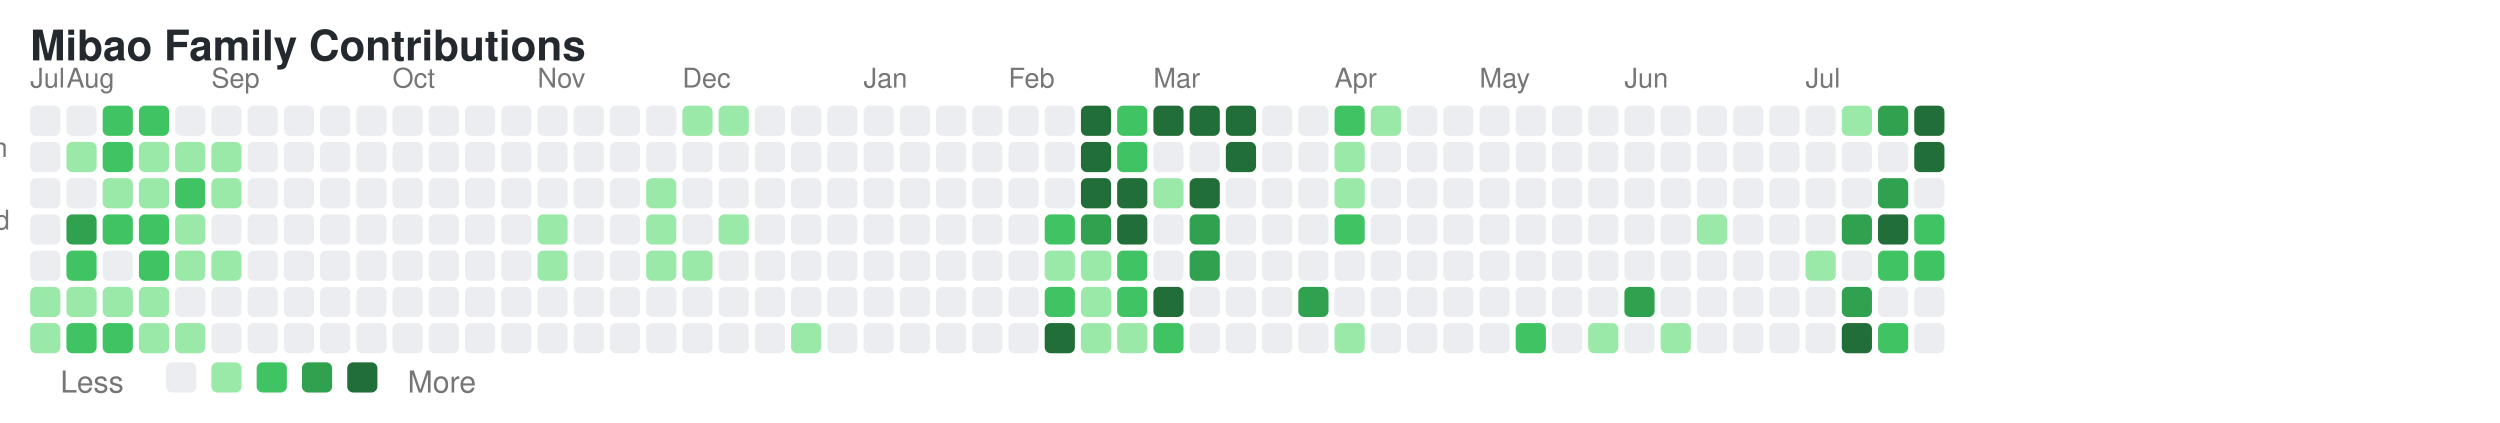
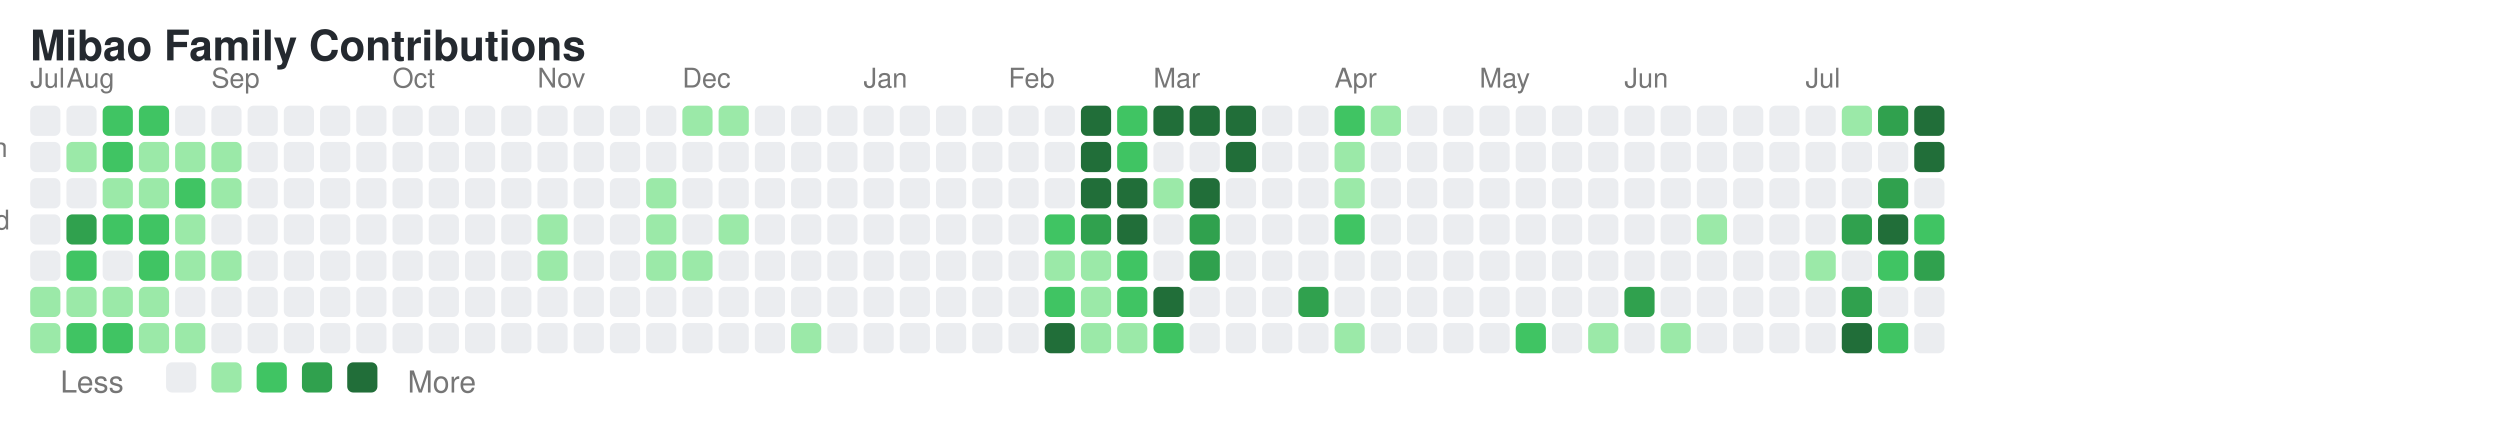
<svg xmlns="http://www.w3.org/2000/svg" width="828" height="140">
  <text x="10" y="20" font-family="-apple-system, BlinkMacSystemFont, Segoe UI, Helvetica, Arial, sans-serif" font-size="14" font-weight="600" fill="#24292f">Mibao Family Contributions</text>
  <g transform="translate(10, 35)">
    <text x="0" y="-6" font-family="-apple-system, BlinkMacSystemFont, Segoe UI, Helvetica, Arial, sans-serif" font-size="9" fill="#767676">Jul</text>
    <text x="12" y="-6" font-family="-apple-system, BlinkMacSystemFont, Segoe UI, Helvetica, Arial, sans-serif" font-size="9" fill="#767676">Aug</text>
    <text x="60" y="-6" font-family="-apple-system, BlinkMacSystemFont, Segoe UI, Helvetica, Arial, sans-serif" font-size="9" fill="#767676">Sep</text>
    <text x="120" y="-6" font-family="-apple-system, BlinkMacSystemFont, Segoe UI, Helvetica, Arial, sans-serif" font-size="9" fill="#767676">Oct</text>
    <text x="168" y="-6" font-family="-apple-system, BlinkMacSystemFont, Segoe UI, Helvetica, Arial, sans-serif" font-size="9" fill="#767676">Nov</text>
    <text x="216" y="-6" font-family="-apple-system, BlinkMacSystemFont, Segoe UI, Helvetica, Arial, sans-serif" font-size="9" fill="#767676">Dec</text>
    <text x="276" y="-6" font-family="-apple-system, BlinkMacSystemFont, Segoe UI, Helvetica, Arial, sans-serif" font-size="9" fill="#767676">Jan</text>
    <text x="324" y="-6" font-family="-apple-system, BlinkMacSystemFont, Segoe UI, Helvetica, Arial, sans-serif" font-size="9" fill="#767676">Feb</text>
    <text x="372" y="-6" font-family="-apple-system, BlinkMacSystemFont, Segoe UI, Helvetica, Arial, sans-serif" font-size="9" fill="#767676">Mar</text>
    <text x="432" y="-6" font-family="-apple-system, BlinkMacSystemFont, Segoe UI, Helvetica, Arial, sans-serif" font-size="9" fill="#767676">Apr</text>
    <text x="480" y="-6" font-family="-apple-system, BlinkMacSystemFont, Segoe UI, Helvetica, Arial, sans-serif" font-size="9" fill="#767676">May</text>
    <text x="528" y="-6" font-family="-apple-system, BlinkMacSystemFont, Segoe UI, Helvetica, Arial, sans-serif" font-size="9" fill="#767676">Jun</text>
    <text x="588" y="-6" font-family="-apple-system, BlinkMacSystemFont, Segoe UI, Helvetica, Arial, sans-serif" font-size="9" fill="#767676">Jul</text>
    <text x="-25" y="17.0" font-family="-apple-system, BlinkMacSystemFont, Segoe UI, Helvetica, Arial, sans-serif" font-size="9" fill="#767676">Mon</text>
    <text x="-25" y="41.0" font-family="-apple-system, BlinkMacSystemFont, Segoe UI, Helvetica, Arial, sans-serif" font-size="9" fill="#767676">Wed</text>
    <text x="-25" y="65.0" font-family="-apple-system, BlinkMacSystemFont, Segoe UI, Helvetica, Arial, sans-serif" font-size="9" fill="#767676">Fri</text>
    <rect x="0" y="0" width="10" height="10" fill="#ebedf0" rx="2" />
    <rect x="0" y="12" width="10" height="10" fill="#ebedf0" rx="2" />
    <rect x="0" y="24" width="10" height="10" fill="#ebedf0" rx="2" />
    <rect x="0" y="36" width="10" height="10" fill="#ebedf0" rx="2" />
    <rect x="0" y="48" width="10" height="10" fill="#ebedf0" rx="2" />
    <rect x="0" y="60" width="10" height="10" fill="#9be9a8" rx="2" />
    <rect x="0" y="72" width="10" height="10" fill="#9be9a8" rx="2" />
    <rect x="12" y="0" width="10" height="10" fill="#ebedf0" rx="2" />
    <rect x="12" y="12" width="10" height="10" fill="#9be9a8" rx="2" />
    <rect x="12" y="24" width="10" height="10" fill="#ebedf0" rx="2" />
    <rect x="12" y="36" width="10" height="10" fill="#30a14e" rx="2" />
    <rect x="12" y="48" width="10" height="10" fill="#40c463" rx="2" />
    <rect x="12" y="60" width="10" height="10" fill="#9be9a8" rx="2" />
    <rect x="12" y="72" width="10" height="10" fill="#40c463" rx="2" />
    <rect x="24" y="0" width="10" height="10" fill="#40c463" rx="2" />
    <rect x="24" y="12" width="10" height="10" fill="#40c463" rx="2" />
    <rect x="24" y="24" width="10" height="10" fill="#9be9a8" rx="2" />
    <rect x="24" y="36" width="10" height="10" fill="#40c463" rx="2" />
    <rect x="24" y="48" width="10" height="10" fill="#ebedf0" rx="2" />
    <rect x="24" y="60" width="10" height="10" fill="#9be9a8" rx="2" />
    <rect x="24" y="72" width="10" height="10" fill="#40c463" rx="2" />
    <rect x="36" y="0" width="10" height="10" fill="#40c463" rx="2" />
    <rect x="36" y="12" width="10" height="10" fill="#9be9a8" rx="2" />
    <rect x="36" y="24" width="10" height="10" fill="#9be9a8" rx="2" />
    <rect x="36" y="36" width="10" height="10" fill="#40c463" rx="2" />
    <rect x="36" y="48" width="10" height="10" fill="#40c463" rx="2" />
    <rect x="36" y="60" width="10" height="10" fill="#9be9a8" rx="2" />
    <rect x="36" y="72" width="10" height="10" fill="#9be9a8" rx="2" />
    <rect x="48" y="0" width="10" height="10" fill="#ebedf0" rx="2" />
    <rect x="48" y="12" width="10" height="10" fill="#9be9a8" rx="2" />
    <rect x="48" y="24" width="10" height="10" fill="#40c463" rx="2" />
    <rect x="48" y="36" width="10" height="10" fill="#9be9a8" rx="2" />
    <rect x="48" y="48" width="10" height="10" fill="#9be9a8" rx="2" />
    <rect x="48" y="60" width="10" height="10" fill="#ebedf0" rx="2" />
    <rect x="48" y="72" width="10" height="10" fill="#9be9a8" rx="2" />
    <rect x="60" y="0" width="10" height="10" fill="#ebedf0" rx="2" />
    <rect x="60" y="12" width="10" height="10" fill="#9be9a8" rx="2" />
    <rect x="60" y="24" width="10" height="10" fill="#9be9a8" rx="2" />
    <rect x="60" y="36" width="10" height="10" fill="#ebedf0" rx="2" />
    <rect x="60" y="48" width="10" height="10" fill="#9be9a8" rx="2" />
    <rect x="60" y="60" width="10" height="10" fill="#ebedf0" rx="2" />
    <rect x="60" y="72" width="10" height="10" fill="#ebedf0" rx="2" />
    <rect x="72" y="0" width="10" height="10" fill="#ebedf0" rx="2" />
    <rect x="72" y="12" width="10" height="10" fill="#ebedf0" rx="2" />
    <rect x="72" y="24" width="10" height="10" fill="#ebedf0" rx="2" />
    <rect x="72" y="36" width="10" height="10" fill="#ebedf0" rx="2" />
    <rect x="72" y="48" width="10" height="10" fill="#ebedf0" rx="2" />
    <rect x="72" y="60" width="10" height="10" fill="#ebedf0" rx="2" />
    <rect x="72" y="72" width="10" height="10" fill="#ebedf0" rx="2" />
    <rect x="84" y="0" width="10" height="10" fill="#ebedf0" rx="2" />
    <rect x="84" y="12" width="10" height="10" fill="#ebedf0" rx="2" />
    <rect x="84" y="24" width="10" height="10" fill="#ebedf0" rx="2" />
    <rect x="84" y="36" width="10" height="10" fill="#ebedf0" rx="2" />
    <rect x="84" y="48" width="10" height="10" fill="#ebedf0" rx="2" />
    <rect x="84" y="60" width="10" height="10" fill="#ebedf0" rx="2" />
    <rect x="84" y="72" width="10" height="10" fill="#ebedf0" rx="2" />
    <rect x="96" y="0" width="10" height="10" fill="#ebedf0" rx="2" />
    <rect x="96" y="12" width="10" height="10" fill="#ebedf0" rx="2" />
    <rect x="96" y="24" width="10" height="10" fill="#ebedf0" rx="2" />
    <rect x="96" y="36" width="10" height="10" fill="#ebedf0" rx="2" />
    <rect x="96" y="48" width="10" height="10" fill="#ebedf0" rx="2" />
    <rect x="96" y="60" width="10" height="10" fill="#ebedf0" rx="2" />
    <rect x="96" y="72" width="10" height="10" fill="#ebedf0" rx="2" />
    <rect x="108" y="0" width="10" height="10" fill="#ebedf0" rx="2" />
    <rect x="108" y="12" width="10" height="10" fill="#ebedf0" rx="2" />
    <rect x="108" y="24" width="10" height="10" fill="#ebedf0" rx="2" />
    <rect x="108" y="36" width="10" height="10" fill="#ebedf0" rx="2" />
    <rect x="108" y="48" width="10" height="10" fill="#ebedf0" rx="2" />
    <rect x="108" y="60" width="10" height="10" fill="#ebedf0" rx="2" />
    <rect x="108" y="72" width="10" height="10" fill="#ebedf0" rx="2" />
    <rect x="120" y="0" width="10" height="10" fill="#ebedf0" rx="2" />
    <rect x="120" y="12" width="10" height="10" fill="#ebedf0" rx="2" />
    <rect x="120" y="24" width="10" height="10" fill="#ebedf0" rx="2" />
    <rect x="120" y="36" width="10" height="10" fill="#ebedf0" rx="2" />
    <rect x="120" y="48" width="10" height="10" fill="#ebedf0" rx="2" />
    <rect x="120" y="60" width="10" height="10" fill="#ebedf0" rx="2" />
    <rect x="120" y="72" width="10" height="10" fill="#ebedf0" rx="2" />
    <rect x="132" y="0" width="10" height="10" fill="#ebedf0" rx="2" />
    <rect x="132" y="12" width="10" height="10" fill="#ebedf0" rx="2" />
    <rect x="132" y="24" width="10" height="10" fill="#ebedf0" rx="2" />
    <rect x="132" y="36" width="10" height="10" fill="#ebedf0" rx="2" />
    <rect x="132" y="48" width="10" height="10" fill="#ebedf0" rx="2" />
    <rect x="132" y="60" width="10" height="10" fill="#ebedf0" rx="2" />
    <rect x="132" y="72" width="10" height="10" fill="#ebedf0" rx="2" />
    <rect x="144" y="0" width="10" height="10" fill="#ebedf0" rx="2" />
    <rect x="144" y="12" width="10" height="10" fill="#ebedf0" rx="2" />
    <rect x="144" y="24" width="10" height="10" fill="#ebedf0" rx="2" />
    <rect x="144" y="36" width="10" height="10" fill="#ebedf0" rx="2" />
    <rect x="144" y="48" width="10" height="10" fill="#ebedf0" rx="2" />
    <rect x="144" y="60" width="10" height="10" fill="#ebedf0" rx="2" />
    <rect x="144" y="72" width="10" height="10" fill="#ebedf0" rx="2" />
    <rect x="156" y="0" width="10" height="10" fill="#ebedf0" rx="2" />
    <rect x="156" y="12" width="10" height="10" fill="#ebedf0" rx="2" />
    <rect x="156" y="24" width="10" height="10" fill="#ebedf0" rx="2" />
    <rect x="156" y="36" width="10" height="10" fill="#ebedf0" rx="2" />
    <rect x="156" y="48" width="10" height="10" fill="#ebedf0" rx="2" />
    <rect x="156" y="60" width="10" height="10" fill="#ebedf0" rx="2" />
    <rect x="156" y="72" width="10" height="10" fill="#ebedf0" rx="2" />
    <rect x="168" y="0" width="10" height="10" fill="#ebedf0" rx="2" />
    <rect x="168" y="12" width="10" height="10" fill="#ebedf0" rx="2" />
    <rect x="168" y="24" width="10" height="10" fill="#ebedf0" rx="2" />
    <rect x="168" y="36" width="10" height="10" fill="#9be9a8" rx="2" />
    <rect x="168" y="48" width="10" height="10" fill="#9be9a8" rx="2" />
    <rect x="168" y="60" width="10" height="10" fill="#ebedf0" rx="2" />
    <rect x="168" y="72" width="10" height="10" fill="#ebedf0" rx="2" />
    <rect x="180" y="0" width="10" height="10" fill="#ebedf0" rx="2" />
    <rect x="180" y="12" width="10" height="10" fill="#ebedf0" rx="2" />
    <rect x="180" y="24" width="10" height="10" fill="#ebedf0" rx="2" />
    <rect x="180" y="36" width="10" height="10" fill="#ebedf0" rx="2" />
    <rect x="180" y="48" width="10" height="10" fill="#ebedf0" rx="2" />
    <rect x="180" y="60" width="10" height="10" fill="#ebedf0" rx="2" />
    <rect x="180" y="72" width="10" height="10" fill="#ebedf0" rx="2" />
    <rect x="192" y="0" width="10" height="10" fill="#ebedf0" rx="2" />
    <rect x="192" y="12" width="10" height="10" fill="#ebedf0" rx="2" />
    <rect x="192" y="24" width="10" height="10" fill="#ebedf0" rx="2" />
    <rect x="192" y="36" width="10" height="10" fill="#ebedf0" rx="2" />
    <rect x="192" y="48" width="10" height="10" fill="#ebedf0" rx="2" />
    <rect x="192" y="60" width="10" height="10" fill="#ebedf0" rx="2" />
    <rect x="192" y="72" width="10" height="10" fill="#ebedf0" rx="2" />
    <rect x="204" y="0" width="10" height="10" fill="#ebedf0" rx="2" />
    <rect x="204" y="12" width="10" height="10" fill="#ebedf0" rx="2" />
    <rect x="204" y="24" width="10" height="10" fill="#9be9a8" rx="2" />
    <rect x="204" y="36" width="10" height="10" fill="#9be9a8" rx="2" />
    <rect x="204" y="48" width="10" height="10" fill="#9be9a8" rx="2" />
    <rect x="204" y="60" width="10" height="10" fill="#ebedf0" rx="2" />
    <rect x="204" y="72" width="10" height="10" fill="#ebedf0" rx="2" />
    <rect x="216" y="0" width="10" height="10" fill="#9be9a8" rx="2" />
    <rect x="216" y="12" width="10" height="10" fill="#ebedf0" rx="2" />
    <rect x="216" y="24" width="10" height="10" fill="#ebedf0" rx="2" />
    <rect x="216" y="36" width="10" height="10" fill="#ebedf0" rx="2" />
    <rect x="216" y="48" width="10" height="10" fill="#9be9a8" rx="2" />
    <rect x="216" y="60" width="10" height="10" fill="#ebedf0" rx="2" />
    <rect x="216" y="72" width="10" height="10" fill="#ebedf0" rx="2" />
    <rect x="228" y="0" width="10" height="10" fill="#9be9a8" rx="2" />
    <rect x="228" y="12" width="10" height="10" fill="#ebedf0" rx="2" />
    <rect x="228" y="24" width="10" height="10" fill="#ebedf0" rx="2" />
    <rect x="228" y="36" width="10" height="10" fill="#9be9a8" rx="2" />
    <rect x="228" y="48" width="10" height="10" fill="#ebedf0" rx="2" />
    <rect x="228" y="60" width="10" height="10" fill="#ebedf0" rx="2" />
    <rect x="228" y="72" width="10" height="10" fill="#ebedf0" rx="2" />
    <rect x="240" y="0" width="10" height="10" fill="#ebedf0" rx="2" />
    <rect x="240" y="12" width="10" height="10" fill="#ebedf0" rx="2" />
    <rect x="240" y="24" width="10" height="10" fill="#ebedf0" rx="2" />
    <rect x="240" y="36" width="10" height="10" fill="#ebedf0" rx="2" />
    <rect x="240" y="48" width="10" height="10" fill="#ebedf0" rx="2" />
    <rect x="240" y="60" width="10" height="10" fill="#ebedf0" rx="2" />
    <rect x="240" y="72" width="10" height="10" fill="#ebedf0" rx="2" />
    <rect x="252" y="0" width="10" height="10" fill="#ebedf0" rx="2" />
    <rect x="252" y="12" width="10" height="10" fill="#ebedf0" rx="2" />
    <rect x="252" y="24" width="10" height="10" fill="#ebedf0" rx="2" />
    <rect x="252" y="36" width="10" height="10" fill="#ebedf0" rx="2" />
    <rect x="252" y="48" width="10" height="10" fill="#ebedf0" rx="2" />
    <rect x="252" y="60" width="10" height="10" fill="#ebedf0" rx="2" />
    <rect x="252" y="72" width="10" height="10" fill="#9be9a8" rx="2" />
    <rect x="264" y="0" width="10" height="10" fill="#ebedf0" rx="2" />
    <rect x="264" y="12" width="10" height="10" fill="#ebedf0" rx="2" />
    <rect x="264" y="24" width="10" height="10" fill="#ebedf0" rx="2" />
    <rect x="264" y="36" width="10" height="10" fill="#ebedf0" rx="2" />
    <rect x="264" y="48" width="10" height="10" fill="#ebedf0" rx="2" />
    <rect x="264" y="60" width="10" height="10" fill="#ebedf0" rx="2" />
    <rect x="264" y="72" width="10" height="10" fill="#ebedf0" rx="2" />
    <rect x="276" y="0" width="10" height="10" fill="#ebedf0" rx="2" />
    <rect x="276" y="12" width="10" height="10" fill="#ebedf0" rx="2" />
    <rect x="276" y="24" width="10" height="10" fill="#ebedf0" rx="2" />
    <rect x="276" y="36" width="10" height="10" fill="#ebedf0" rx="2" />
    <rect x="276" y="48" width="10" height="10" fill="#ebedf0" rx="2" />
    <rect x="276" y="60" width="10" height="10" fill="#ebedf0" rx="2" />
    <rect x="276" y="72" width="10" height="10" fill="#ebedf0" rx="2" />
    <rect x="288" y="0" width="10" height="10" fill="#ebedf0" rx="2" />
    <rect x="288" y="12" width="10" height="10" fill="#ebedf0" rx="2" />
    <rect x="288" y="24" width="10" height="10" fill="#ebedf0" rx="2" />
    <rect x="288" y="36" width="10" height="10" fill="#ebedf0" rx="2" />
    <rect x="288" y="48" width="10" height="10" fill="#ebedf0" rx="2" />
    <rect x="288" y="60" width="10" height="10" fill="#ebedf0" rx="2" />
    <rect x="288" y="72" width="10" height="10" fill="#ebedf0" rx="2" />
    <rect x="300" y="0" width="10" height="10" fill="#ebedf0" rx="2" />
    <rect x="300" y="12" width="10" height="10" fill="#ebedf0" rx="2" />
    <rect x="300" y="24" width="10" height="10" fill="#ebedf0" rx="2" />
    <rect x="300" y="36" width="10" height="10" fill="#ebedf0" rx="2" />
    <rect x="300" y="48" width="10" height="10" fill="#ebedf0" rx="2" />
    <rect x="300" y="60" width="10" height="10" fill="#ebedf0" rx="2" />
    <rect x="300" y="72" width="10" height="10" fill="#ebedf0" rx="2" />
    <rect x="312" y="0" width="10" height="10" fill="#ebedf0" rx="2" />
    <rect x="312" y="12" width="10" height="10" fill="#ebedf0" rx="2" />
    <rect x="312" y="24" width="10" height="10" fill="#ebedf0" rx="2" />
    <rect x="312" y="36" width="10" height="10" fill="#ebedf0" rx="2" />
    <rect x="312" y="48" width="10" height="10" fill="#ebedf0" rx="2" />
    <rect x="312" y="60" width="10" height="10" fill="#ebedf0" rx="2" />
    <rect x="312" y="72" width="10" height="10" fill="#ebedf0" rx="2" />
    <rect x="324" y="0" width="10" height="10" fill="#ebedf0" rx="2" />
    <rect x="324" y="12" width="10" height="10" fill="#ebedf0" rx="2" />
    <rect x="324" y="24" width="10" height="10" fill="#ebedf0" rx="2" />
    <rect x="324" y="36" width="10" height="10" fill="#ebedf0" rx="2" />
    <rect x="324" y="48" width="10" height="10" fill="#ebedf0" rx="2" />
    <rect x="324" y="60" width="10" height="10" fill="#ebedf0" rx="2" />
    <rect x="324" y="72" width="10" height="10" fill="#ebedf0" rx="2" />
    <rect x="336" y="0" width="10" height="10" fill="#ebedf0" rx="2" />
    <rect x="336" y="12" width="10" height="10" fill="#ebedf0" rx="2" />
    <rect x="336" y="24" width="10" height="10" fill="#ebedf0" rx="2" />
    <rect x="336" y="36" width="10" height="10" fill="#40c463" rx="2" />
    <rect x="336" y="48" width="10" height="10" fill="#9be9a8" rx="2" />
    <rect x="336" y="60" width="10" height="10" fill="#40c463" rx="2" />
    <rect x="336" y="72" width="10" height="10" fill="#216e39" rx="2" />
    <rect x="348" y="0" width="10" height="10" fill="#216e39" rx="2" />
    <rect x="348" y="12" width="10" height="10" fill="#216e39" rx="2" />
    <rect x="348" y="24" width="10" height="10" fill="#216e39" rx="2" />
    <rect x="348" y="36" width="10" height="10" fill="#30a14e" rx="2" />
    <rect x="348" y="48" width="10" height="10" fill="#9be9a8" rx="2" />
    <rect x="348" y="60" width="10" height="10" fill="#9be9a8" rx="2" />
    <rect x="348" y="72" width="10" height="10" fill="#9be9a8" rx="2" />
    <rect x="360" y="0" width="10" height="10" fill="#40c463" rx="2" />
    <rect x="360" y="12" width="10" height="10" fill="#40c463" rx="2" />
    <rect x="360" y="24" width="10" height="10" fill="#216e39" rx="2" />
    <rect x="360" y="36" width="10" height="10" fill="#216e39" rx="2" />
    <rect x="360" y="48" width="10" height="10" fill="#40c463" rx="2" />
    <rect x="360" y="60" width="10" height="10" fill="#40c463" rx="2" />
    <rect x="360" y="72" width="10" height="10" fill="#9be9a8" rx="2" />
    <rect x="372" y="0" width="10" height="10" fill="#216e39" rx="2" />
    <rect x="372" y="12" width="10" height="10" fill="#ebedf0" rx="2" />
    <rect x="372" y="24" width="10" height="10" fill="#9be9a8" rx="2" />
    <rect x="372" y="36" width="10" height="10" fill="#ebedf0" rx="2" />
    <rect x="372" y="48" width="10" height="10" fill="#ebedf0" rx="2" />
    <rect x="372" y="60" width="10" height="10" fill="#216e39" rx="2" />
    <rect x="372" y="72" width="10" height="10" fill="#40c463" rx="2" />
    <rect x="384" y="0" width="10" height="10" fill="#216e39" rx="2" />
    <rect x="384" y="12" width="10" height="10" fill="#ebedf0" rx="2" />
    <rect x="384" y="24" width="10" height="10" fill="#216e39" rx="2" />
    <rect x="384" y="36" width="10" height="10" fill="#30a14e" rx="2" />
    <rect x="384" y="48" width="10" height="10" fill="#30a14e" rx="2" />
    <rect x="384" y="60" width="10" height="10" fill="#ebedf0" rx="2" />
    <rect x="384" y="72" width="10" height="10" fill="#ebedf0" rx="2" />
    <rect x="396" y="0" width="10" height="10" fill="#216e39" rx="2" />
    <rect x="396" y="12" width="10" height="10" fill="#216e39" rx="2" />
    <rect x="396" y="24" width="10" height="10" fill="#ebedf0" rx="2" />
    <rect x="396" y="36" width="10" height="10" fill="#ebedf0" rx="2" />
    <rect x="396" y="48" width="10" height="10" fill="#ebedf0" rx="2" />
    <rect x="396" y="60" width="10" height="10" fill="#ebedf0" rx="2" />
    <rect x="396" y="72" width="10" height="10" fill="#ebedf0" rx="2" />
    <rect x="408" y="0" width="10" height="10" fill="#ebedf0" rx="2" />
    <rect x="408" y="12" width="10" height="10" fill="#ebedf0" rx="2" />
    <rect x="408" y="24" width="10" height="10" fill="#ebedf0" rx="2" />
    <rect x="408" y="36" width="10" height="10" fill="#ebedf0" rx="2" />
    <rect x="408" y="48" width="10" height="10" fill="#ebedf0" rx="2" />
    <rect x="408" y="60" width="10" height="10" fill="#ebedf0" rx="2" />
    <rect x="408" y="72" width="10" height="10" fill="#ebedf0" rx="2" />
    <rect x="420" y="0" width="10" height="10" fill="#ebedf0" rx="2" />
    <rect x="420" y="12" width="10" height="10" fill="#ebedf0" rx="2" />
    <rect x="420" y="24" width="10" height="10" fill="#ebedf0" rx="2" />
    <rect x="420" y="36" width="10" height="10" fill="#ebedf0" rx="2" />
    <rect x="420" y="48" width="10" height="10" fill="#ebedf0" rx="2" />
    <rect x="420" y="60" width="10" height="10" fill="#30a14e" rx="2" />
    <rect x="420" y="72" width="10" height="10" fill="#ebedf0" rx="2" />
    <rect x="432" y="0" width="10" height="10" fill="#40c463" rx="2" />
    <rect x="432" y="12" width="10" height="10" fill="#9be9a8" rx="2" />
    <rect x="432" y="24" width="10" height="10" fill="#9be9a8" rx="2" />
    <rect x="432" y="36" width="10" height="10" fill="#40c463" rx="2" />
    <rect x="432" y="48" width="10" height="10" fill="#ebedf0" rx="2" />
    <rect x="432" y="60" width="10" height="10" fill="#ebedf0" rx="2" />
    <rect x="432" y="72" width="10" height="10" fill="#9be9a8" rx="2" />
    <rect x="444" y="0" width="10" height="10" fill="#9be9a8" rx="2" />
    <rect x="444" y="12" width="10" height="10" fill="#ebedf0" rx="2" />
    <rect x="444" y="24" width="10" height="10" fill="#ebedf0" rx="2" />
    <rect x="444" y="36" width="10" height="10" fill="#ebedf0" rx="2" />
    <rect x="444" y="48" width="10" height="10" fill="#ebedf0" rx="2" />
    <rect x="444" y="60" width="10" height="10" fill="#ebedf0" rx="2" />
    <rect x="444" y="72" width="10" height="10" fill="#ebedf0" rx="2" />
    <rect x="456" y="0" width="10" height="10" fill="#ebedf0" rx="2" />
    <rect x="456" y="12" width="10" height="10" fill="#ebedf0" rx="2" />
    <rect x="456" y="24" width="10" height="10" fill="#ebedf0" rx="2" />
    <rect x="456" y="36" width="10" height="10" fill="#ebedf0" rx="2" />
    <rect x="456" y="48" width="10" height="10" fill="#ebedf0" rx="2" />
    <rect x="456" y="60" width="10" height="10" fill="#ebedf0" rx="2" />
    <rect x="456" y="72" width="10" height="10" fill="#ebedf0" rx="2" />
    <rect x="468" y="0" width="10" height="10" fill="#ebedf0" rx="2" />
    <rect x="468" y="12" width="10" height="10" fill="#ebedf0" rx="2" />
    <rect x="468" y="24" width="10" height="10" fill="#ebedf0" rx="2" />
    <rect x="468" y="36" width="10" height="10" fill="#ebedf0" rx="2" />
    <rect x="468" y="48" width="10" height="10" fill="#ebedf0" rx="2" />
    <rect x="468" y="60" width="10" height="10" fill="#ebedf0" rx="2" />
    <rect x="468" y="72" width="10" height="10" fill="#ebedf0" rx="2" />
    <rect x="480" y="0" width="10" height="10" fill="#ebedf0" rx="2" />
    <rect x="480" y="12" width="10" height="10" fill="#ebedf0" rx="2" />
    <rect x="480" y="24" width="10" height="10" fill="#ebedf0" rx="2" />
    <rect x="480" y="36" width="10" height="10" fill="#ebedf0" rx="2" />
    <rect x="480" y="48" width="10" height="10" fill="#ebedf0" rx="2" />
    <rect x="480" y="60" width="10" height="10" fill="#ebedf0" rx="2" />
    <rect x="480" y="72" width="10" height="10" fill="#ebedf0" rx="2" />
    <rect x="492" y="0" width="10" height="10" fill="#ebedf0" rx="2" />
    <rect x="492" y="12" width="10" height="10" fill="#ebedf0" rx="2" />
    <rect x="492" y="24" width="10" height="10" fill="#ebedf0" rx="2" />
    <rect x="492" y="36" width="10" height="10" fill="#ebedf0" rx="2" />
    <rect x="492" y="48" width="10" height="10" fill="#ebedf0" rx="2" />
    <rect x="492" y="60" width="10" height="10" fill="#ebedf0" rx="2" />
    <rect x="492" y="72" width="10" height="10" fill="#40c463" rx="2" />
    <rect x="504" y="0" width="10" height="10" fill="#ebedf0" rx="2" />
    <rect x="504" y="12" width="10" height="10" fill="#ebedf0" rx="2" />
    <rect x="504" y="24" width="10" height="10" fill="#ebedf0" rx="2" />
    <rect x="504" y="36" width="10" height="10" fill="#ebedf0" rx="2" />
    <rect x="504" y="48" width="10" height="10" fill="#ebedf0" rx="2" />
    <rect x="504" y="60" width="10" height="10" fill="#ebedf0" rx="2" />
    <rect x="504" y="72" width="10" height="10" fill="#ebedf0" rx="2" />
    <rect x="516" y="0" width="10" height="10" fill="#ebedf0" rx="2" />
    <rect x="516" y="12" width="10" height="10" fill="#ebedf0" rx="2" />
    <rect x="516" y="24" width="10" height="10" fill="#ebedf0" rx="2" />
    <rect x="516" y="36" width="10" height="10" fill="#ebedf0" rx="2" />
    <rect x="516" y="48" width="10" height="10" fill="#ebedf0" rx="2" />
    <rect x="516" y="60" width="10" height="10" fill="#ebedf0" rx="2" />
    <rect x="516" y="72" width="10" height="10" fill="#9be9a8" rx="2" />
    <rect x="528" y="0" width="10" height="10" fill="#ebedf0" rx="2" />
    <rect x="528" y="12" width="10" height="10" fill="#ebedf0" rx="2" />
    <rect x="528" y="24" width="10" height="10" fill="#ebedf0" rx="2" />
    <rect x="528" y="36" width="10" height="10" fill="#ebedf0" rx="2" />
    <rect x="528" y="48" width="10" height="10" fill="#ebedf0" rx="2" />
    <rect x="528" y="60" width="10" height="10" fill="#30a14e" rx="2" />
    <rect x="528" y="72" width="10" height="10" fill="#ebedf0" rx="2" />
    <rect x="540" y="0" width="10" height="10" fill="#ebedf0" rx="2" />
    <rect x="540" y="12" width="10" height="10" fill="#ebedf0" rx="2" />
    <rect x="540" y="24" width="10" height="10" fill="#ebedf0" rx="2" />
    <rect x="540" y="36" width="10" height="10" fill="#ebedf0" rx="2" />
    <rect x="540" y="48" width="10" height="10" fill="#ebedf0" rx="2" />
    <rect x="540" y="60" width="10" height="10" fill="#ebedf0" rx="2" />
    <rect x="540" y="72" width="10" height="10" fill="#9be9a8" rx="2" />
    <rect x="552" y="0" width="10" height="10" fill="#ebedf0" rx="2" />
    <rect x="552" y="12" width="10" height="10" fill="#ebedf0" rx="2" />
    <rect x="552" y="24" width="10" height="10" fill="#ebedf0" rx="2" />
    <rect x="552" y="36" width="10" height="10" fill="#9be9a8" rx="2" />
    <rect x="552" y="48" width="10" height="10" fill="#ebedf0" rx="2" />
    <rect x="552" y="60" width="10" height="10" fill="#ebedf0" rx="2" />
    <rect x="552" y="72" width="10" height="10" fill="#ebedf0" rx="2" />
    <rect x="564" y="0" width="10" height="10" fill="#ebedf0" rx="2" />
    <rect x="564" y="12" width="10" height="10" fill="#ebedf0" rx="2" />
    <rect x="564" y="24" width="10" height="10" fill="#ebedf0" rx="2" />
    <rect x="564" y="36" width="10" height="10" fill="#ebedf0" rx="2" />
    <rect x="564" y="48" width="10" height="10" fill="#ebedf0" rx="2" />
    <rect x="564" y="60" width="10" height="10" fill="#ebedf0" rx="2" />
    <rect x="564" y="72" width="10" height="10" fill="#ebedf0" rx="2" />
    <rect x="576" y="0" width="10" height="10" fill="#ebedf0" rx="2" />
    <rect x="576" y="12" width="10" height="10" fill="#ebedf0" rx="2" />
    <rect x="576" y="24" width="10" height="10" fill="#ebedf0" rx="2" />
    <rect x="576" y="36" width="10" height="10" fill="#ebedf0" rx="2" />
    <rect x="576" y="48" width="10" height="10" fill="#ebedf0" rx="2" />
    <rect x="576" y="60" width="10" height="10" fill="#ebedf0" rx="2" />
    <rect x="576" y="72" width="10" height="10" fill="#ebedf0" rx="2" />
    <rect x="588" y="0" width="10" height="10" fill="#ebedf0" rx="2" />
    <rect x="588" y="12" width="10" height="10" fill="#ebedf0" rx="2" />
    <rect x="588" y="24" width="10" height="10" fill="#ebedf0" rx="2" />
    <rect x="588" y="36" width="10" height="10" fill="#ebedf0" rx="2" />
    <rect x="588" y="48" width="10" height="10" fill="#9be9a8" rx="2" />
    <rect x="588" y="60" width="10" height="10" fill="#ebedf0" rx="2" />
    <rect x="588" y="72" width="10" height="10" fill="#ebedf0" rx="2" />
    <rect x="600" y="0" width="10" height="10" fill="#9be9a8" rx="2" />
    <rect x="600" y="12" width="10" height="10" fill="#ebedf0" rx="2" />
    <rect x="600" y="24" width="10" height="10" fill="#ebedf0" rx="2" />
    <rect x="600" y="36" width="10" height="10" fill="#30a14e" rx="2" />
    <rect x="600" y="48" width="10" height="10" fill="#ebedf0" rx="2" />
    <rect x="600" y="60" width="10" height="10" fill="#30a14e" rx="2" />
    <rect x="600" y="72" width="10" height="10" fill="#216e39" rx="2" />
    <rect x="612" y="0" width="10" height="10" fill="#30a14e" rx="2" />
    <rect x="612" y="12" width="10" height="10" fill="#ebedf0" rx="2" />
    <rect x="612" y="24" width="10" height="10" fill="#30a14e" rx="2" />
    <rect x="612" y="36" width="10" height="10" fill="#216e39" rx="2" />
    <rect x="612" y="48" width="10" height="10" fill="#40c463" rx="2" />
    <rect x="612" y="60" width="10" height="10" fill="#ebedf0" rx="2" />
    <rect x="612" y="72" width="10" height="10" fill="#40c463" rx="2" />
    <rect x="624" y="0" width="10" height="10" fill="#216e39" rx="2" />
    <rect x="624" y="12" width="10" height="10" fill="#216e39" rx="2" />
    <rect x="624" y="24" width="10" height="10" fill="#ebedf0" rx="2" />
    <rect x="624" y="36" width="10" height="10" fill="#40c463" rx="2" />
-     <rect x="624" y="48" width="10" height="10" fill="#40c463" rx="2" />
+     <rect x="624" y="48" width="10" height="10" fill="#30a14e" rx="2" />
    <rect x="624" y="60" width="10" height="10" fill="#ebedf0" rx="2" />
    <rect x="624" y="72" width="10" height="10" fill="#ebedf0" rx="2" />
    <text x="10" y="95" font-family="-apple-system, BlinkMacSystemFont, Segoe UI, Helvetica, Arial, sans-serif" font-size="10" fill="#767676">Less</text>
    <rect x="45" y="85" width="10" height="10" fill="#ebedf0" rx="2" />
    <rect x="60" y="85" width="10" height="10" fill="#9be9a8" rx="2" />
    <rect x="75" y="85" width="10" height="10" fill="#40c463" rx="2" />
    <rect x="90" y="85" width="10" height="10" fill="#30a14e" rx="2" />
    <rect x="105" y="85" width="10" height="10" fill="#216e39" rx="2" />
    <text x="125" y="95" font-family="-apple-system, BlinkMacSystemFont, Segoe UI, Helvetica, Arial, sans-serif" font-size="10" fill="#767676">More</text>
  </g>
</svg>
